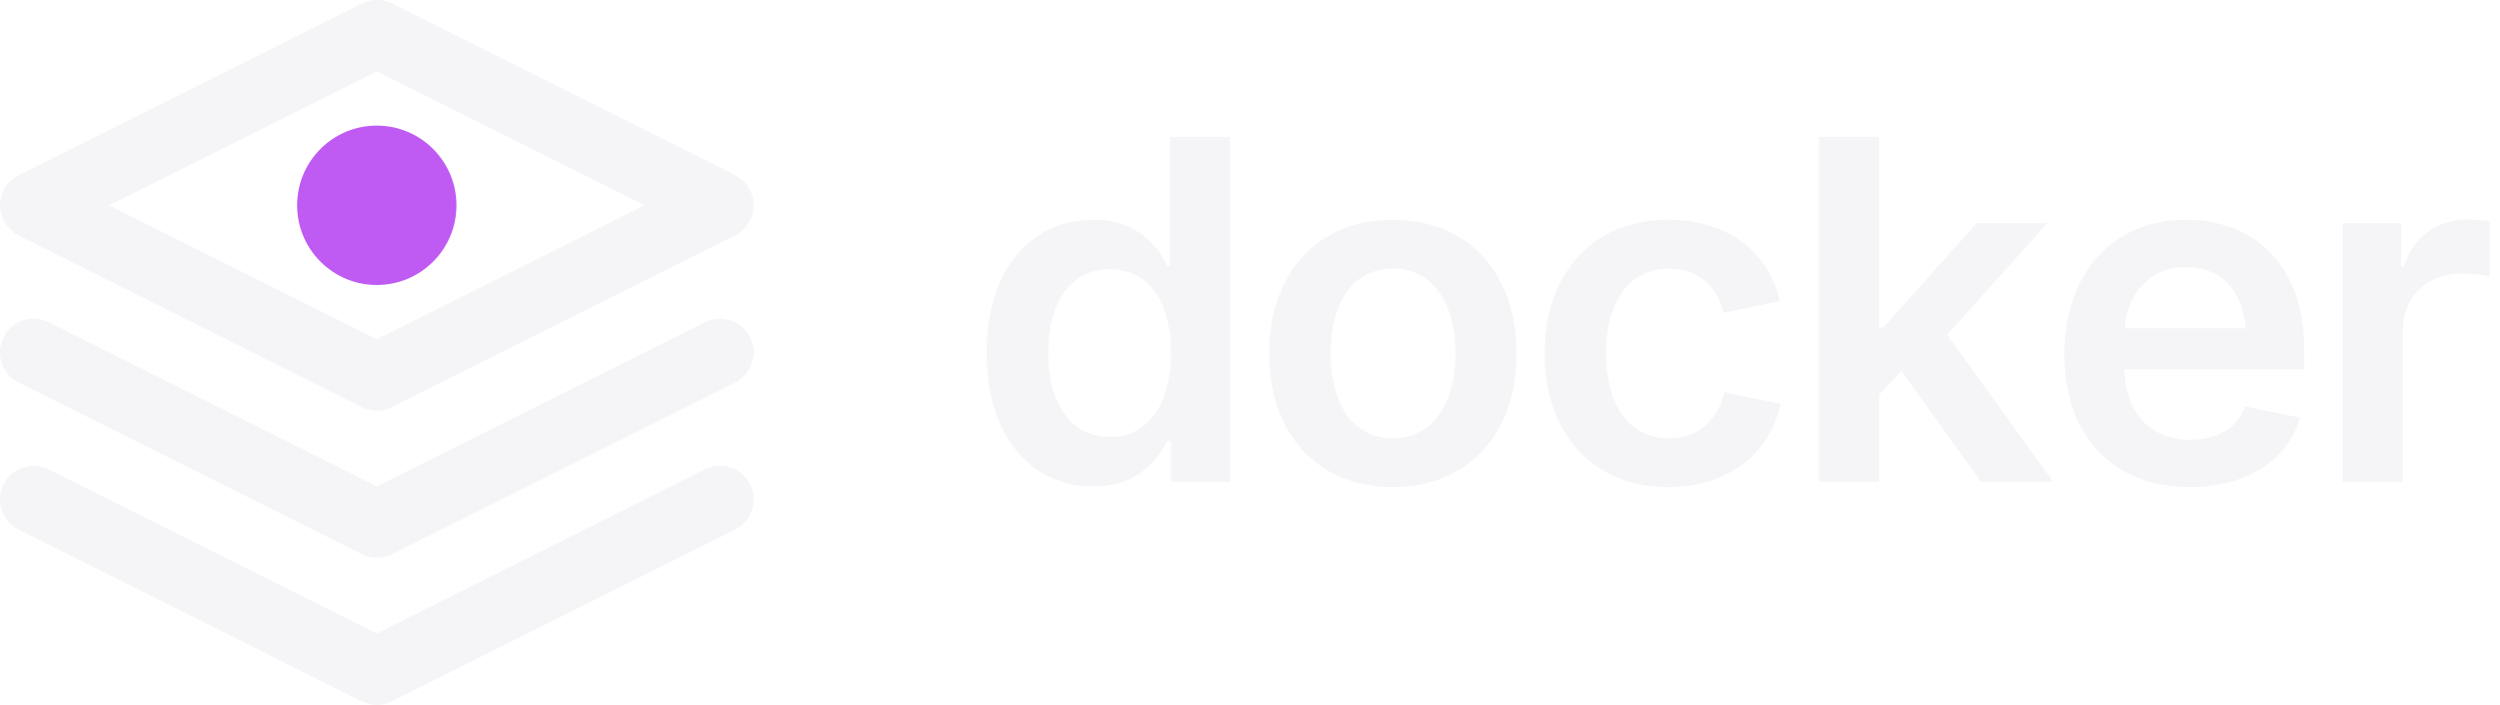
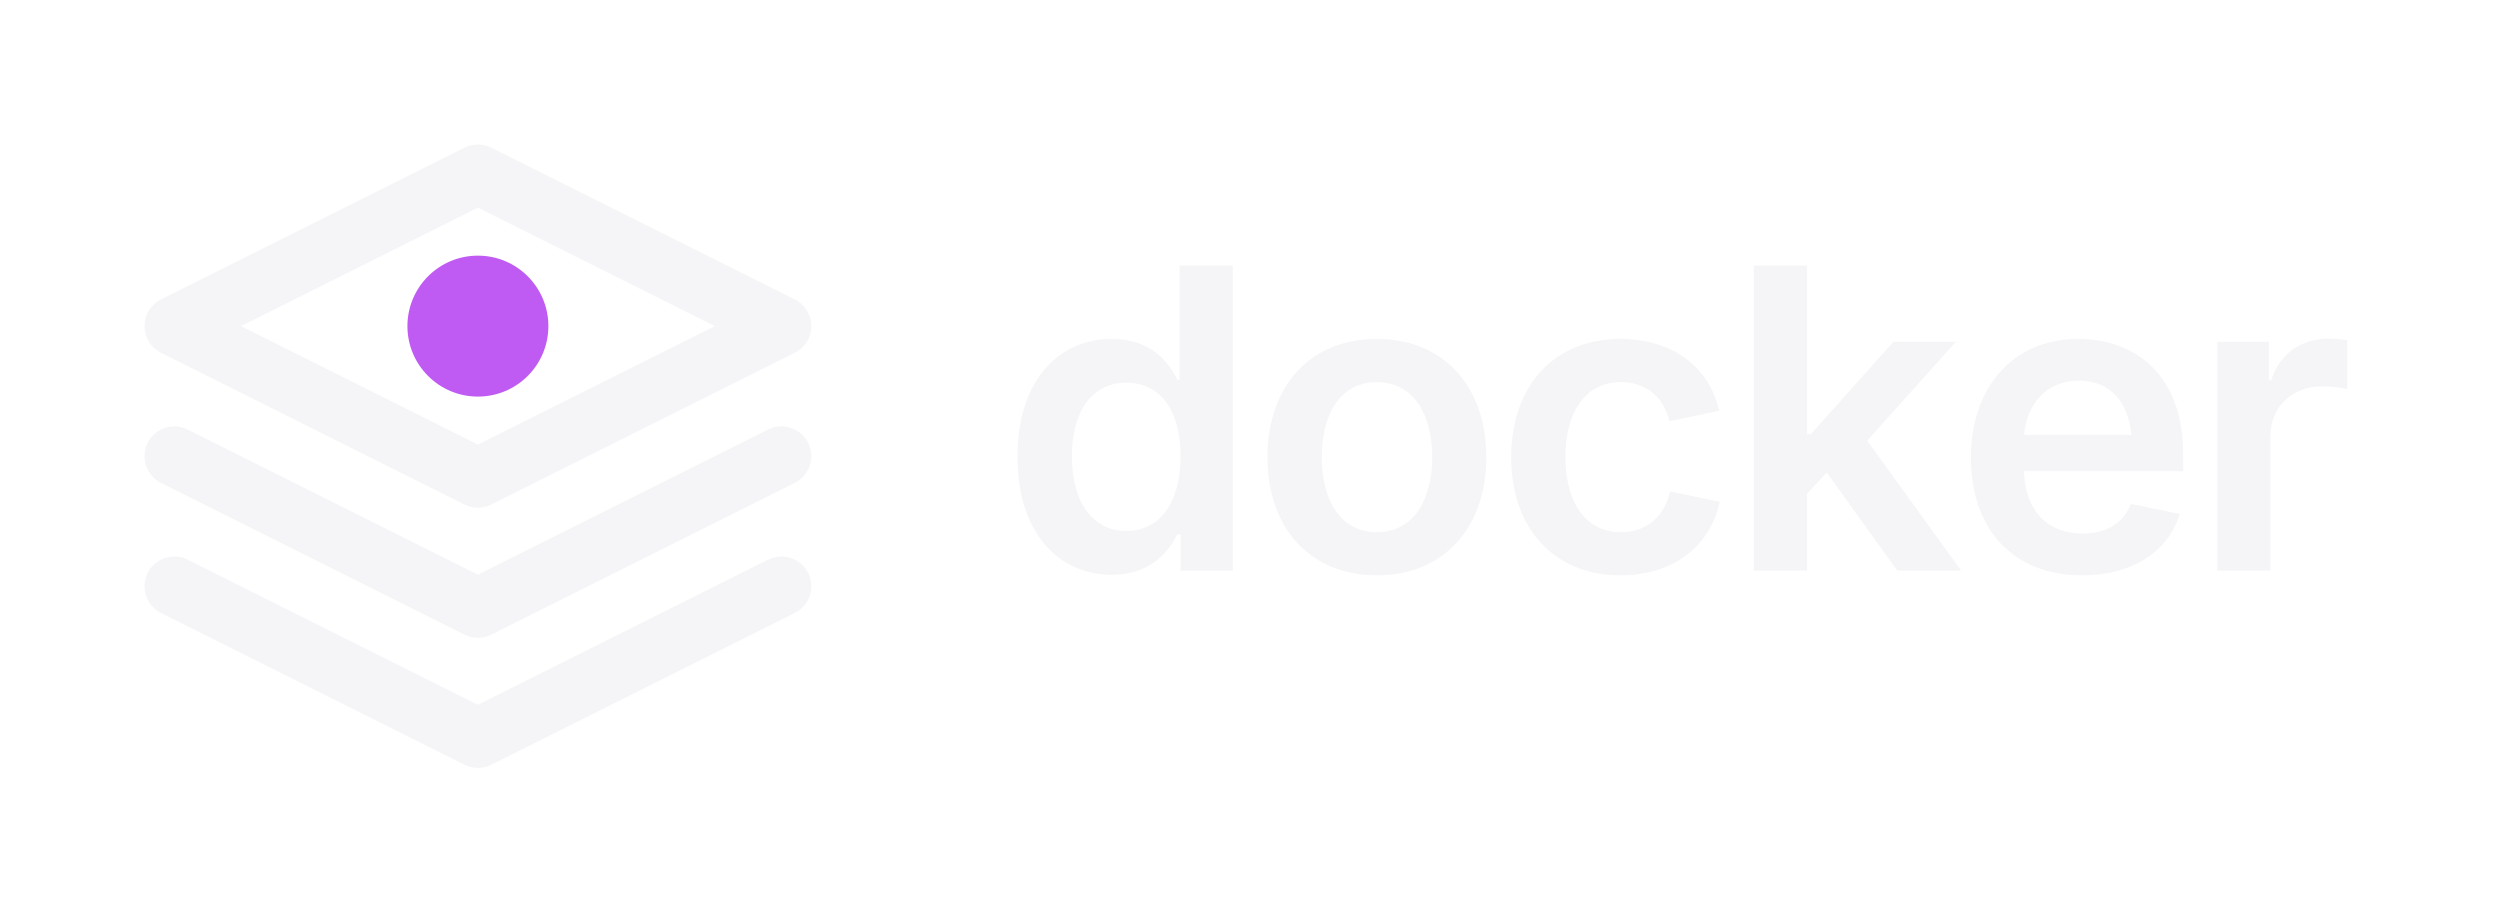
- <svg xmlns="http://www.w3.org/2000/svg" viewBox="0 -43.12 305.89 86.25" width="305.89" height="86.25" role="img" aria-labelledby="t">
+ <svg xmlns="http://www.w3.org/2000/svg" viewBox="-20 -63.12 345.89 126.25" width="345.89" height="126.25" role="img" aria-labelledby="t">
  <g transform="translate(-28.88 -51) scale(1.5)">
    <path d="M22 22 L50 8 L78 22 L50 36 Z M22 34 L50 48 L78 34 M22 46 L50 60 L78 46" fill="none" stroke="#F5F5F7" stroke-width="5.5" stroke-linecap="round" stroke-linejoin="round" />
    <circle cx="50" cy="22" r="6.5" fill="#BF5AF2" />
  </g>
  <path transform="translate(118.25 15.83)" d="M15.58 0.57C21.04 0.57 23.48 -2.72 24.64 -5.01H25.09V0.00H32.31V-42.20H24.95V-26.42H24.64C23.51 -28.66 21.18 -32.06 15.55 -32.06C8.24 -32.06 2.52 -26.31 2.52 -15.77C2.52 -5.38 8.07 0.57 15.58 0.57ZM17.59 -5.49C12.66 -5.49 10.05 -9.86 10.05 -15.80C10.05 -21.69 12.60 -26.00 17.59 -26.00C22.43 -26.00 25.09 -21.98 25.09 -15.80C25.09 -9.63 22.37 -5.49 17.59 -5.49Z M52.24 0.65C61.47 0.65 67.39 -5.92 67.39 -15.66C67.39 -25.52 61.47 -32.06 52.24 -32.06C43.00 -32.06 37.11 -25.52 37.11 -15.66C37.11 -5.92 43.00 0.65 52.24 0.65ZM52.24 -5.32C47.11 -5.32 44.62 -9.91 44.62 -15.69C44.62 -21.52 47.11 -26.08 52.24 -26.08C57.39 -26.08 59.91 -21.52 59.91 -15.69C59.91 -9.91 57.39 -5.32 52.24 -5.32Z M85.95 0.65C93.06 0.65 98.33 -3.20 99.69 -9.52L92.81 -10.96C92.04 -7.53 89.63 -5.32 86.01 -5.32C80.88 -5.32 78.33 -9.83 78.33 -15.69C78.33 -21.61 80.88 -26.08 86.01 -26.08C89.58 -26.08 91.93 -23.96 92.72 -20.67L99.60 -22.12C98.24 -28.29 93.00 -32.06 85.95 -32.06C76.72 -32.06 70.83 -25.52 70.83 -15.66C70.83 -5.92 76.72 0.65 85.95 0.65Z M104.40 0.00H111.77V-10.65L114.49 -13.57L124.26 0.00H133.09L120.09 -17.98L132.36 -31.66H123.72L112.30 -18.89H111.77V-42.20H104.40Z M149.81 0.65C156.87 0.65 161.79 -2.72 163.32 -7.84L156.56 -9.23C155.56 -6.54 153.13 -5.13 149.90 -5.13C145.17 -5.13 141.97 -8.13 141.77 -13.76H163.81V-16.09C163.81 -27.19 157.06 -32.06 149.33 -32.06C140.27 -32.06 134.44 -25.38 134.44 -15.63C134.44 -5.72 140.27 0.65 149.81 0.65ZM141.80 -18.78C142.14 -23.00 144.86 -26.28 149.36 -26.28C153.75 -26.28 156.22 -23.31 156.64 -18.78Z M168.52 0.00H175.88V-18.63C175.88 -22.66 178.91 -25.49 183.02 -25.49C184.32 -25.49 185.88 -25.29 186.50 -25.12V-31.89C185.80 -32.00 184.63 -32.09 183.81 -32.09C180.19 -32.09 177.13 -30.02 176.00 -26.37H175.66V-31.66H168.52Z" fill="#F5F5F7" />
</svg>
